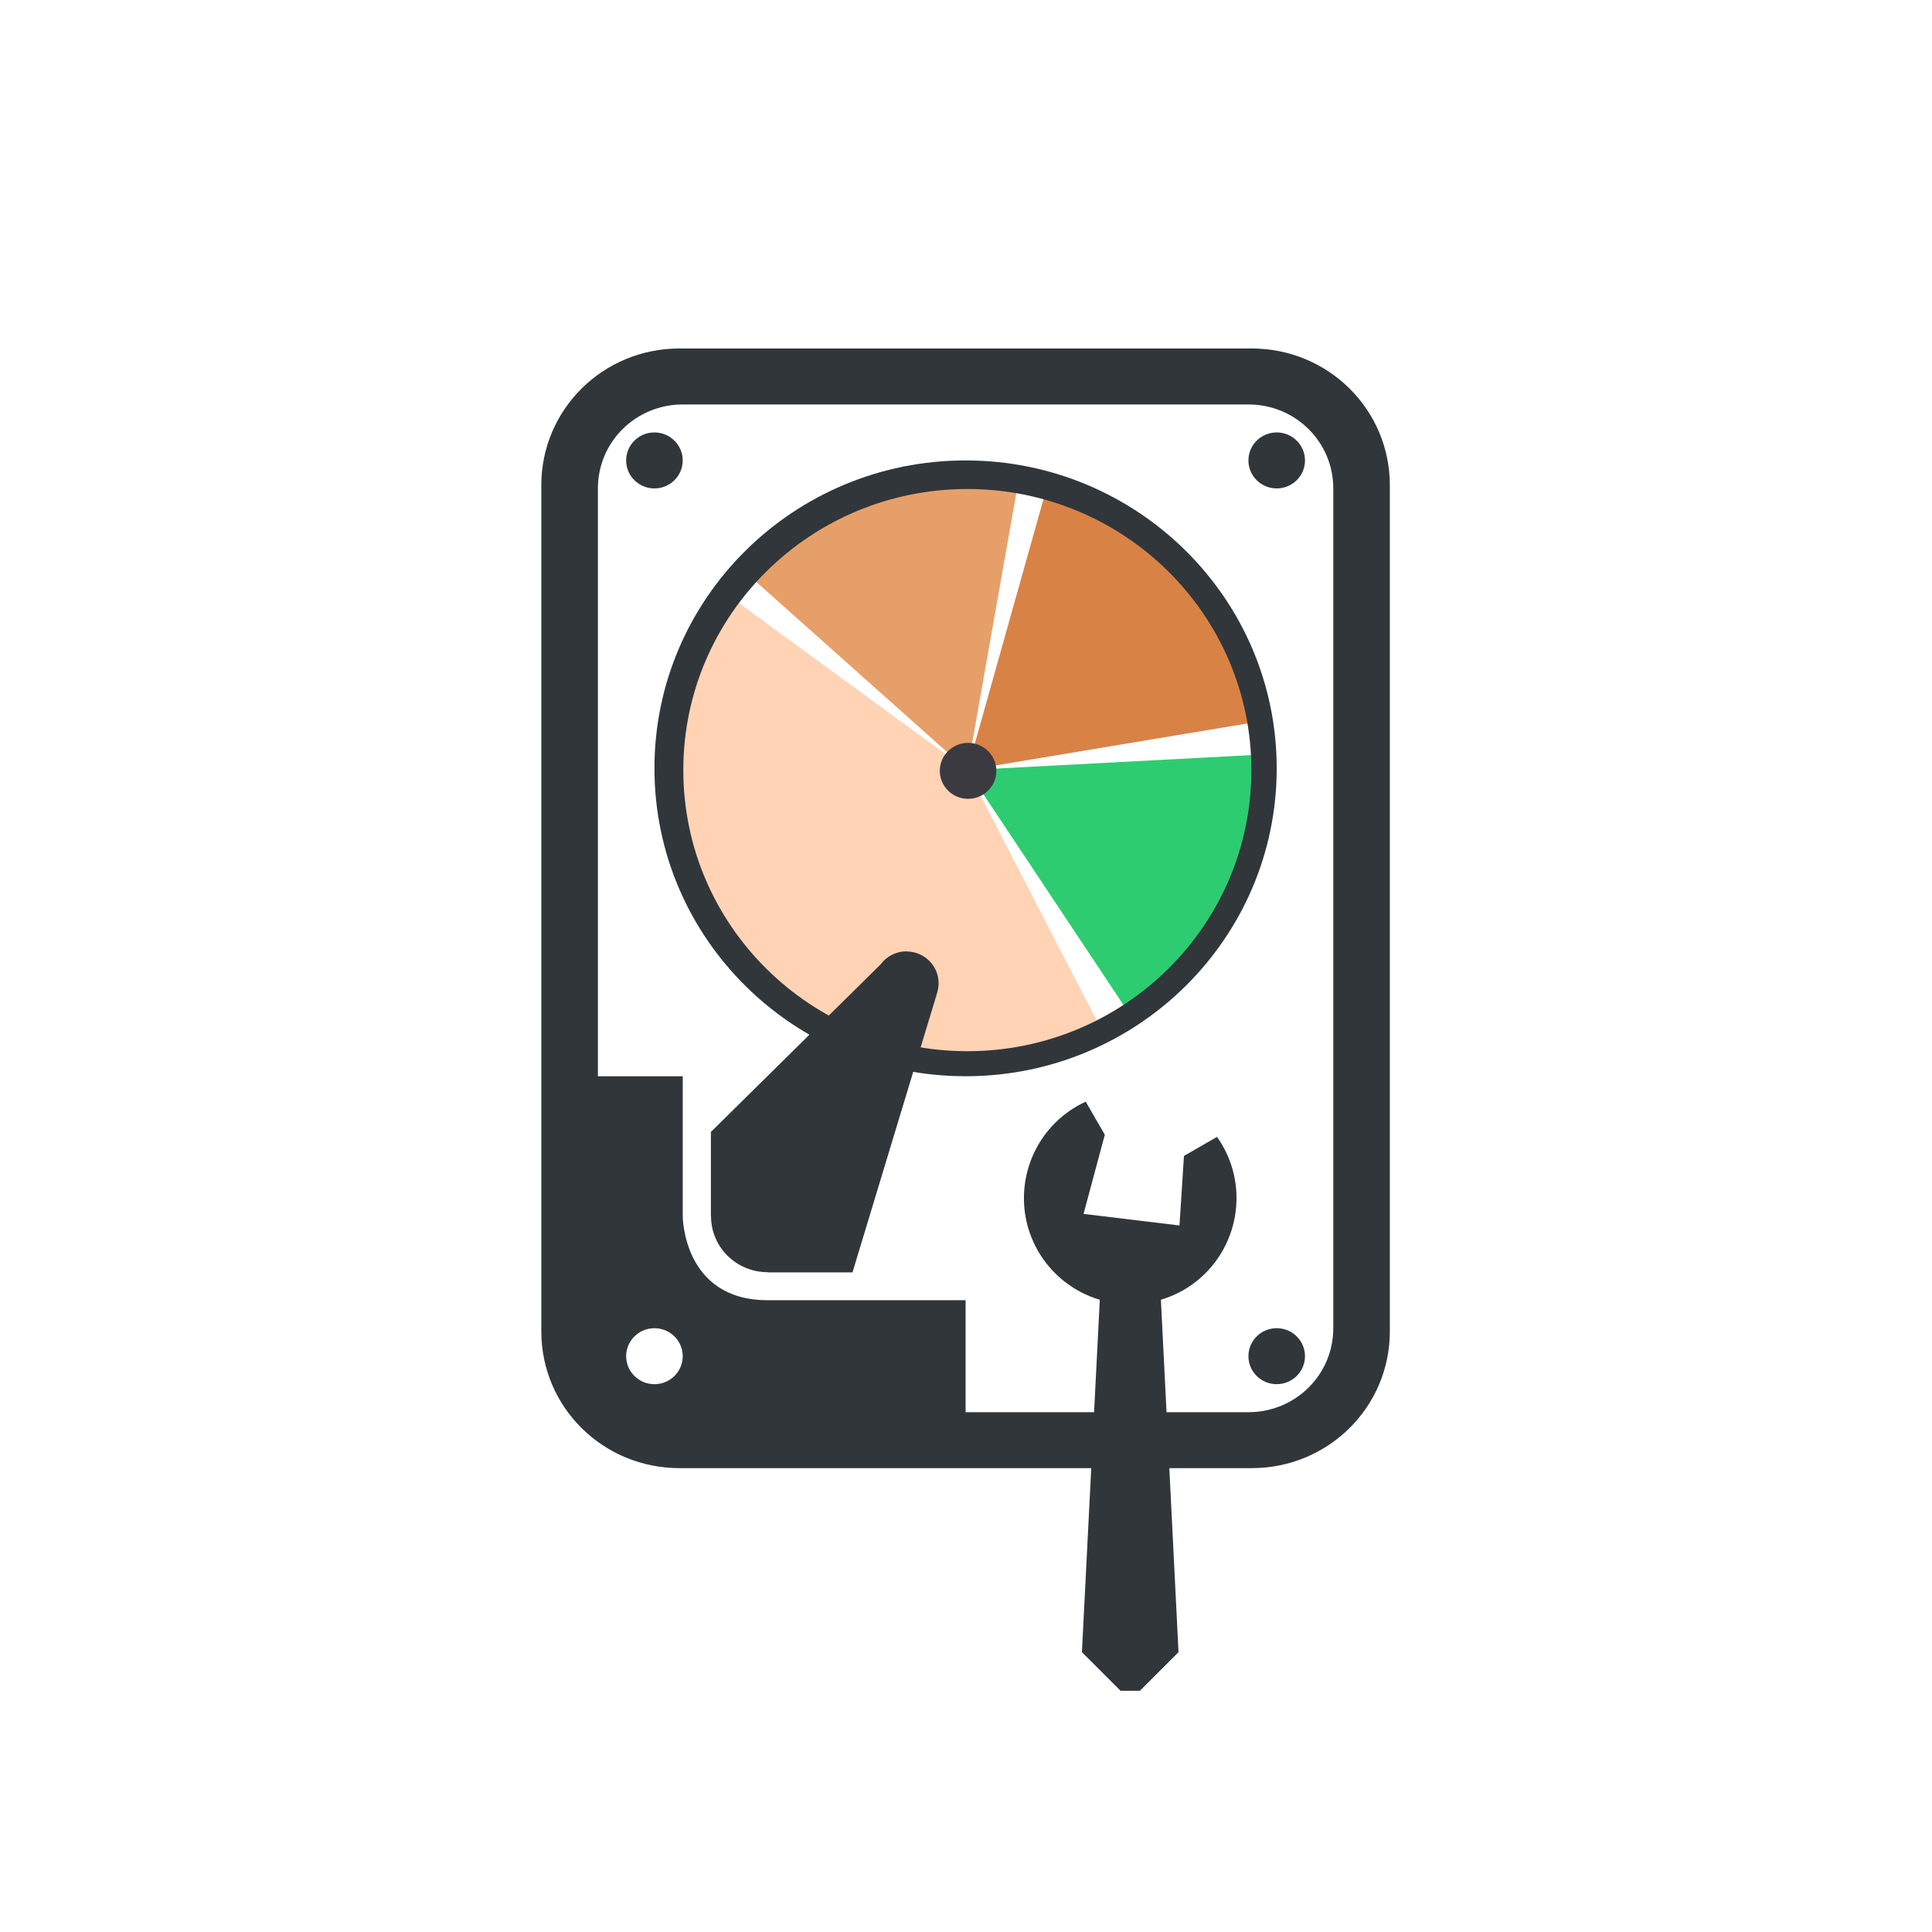
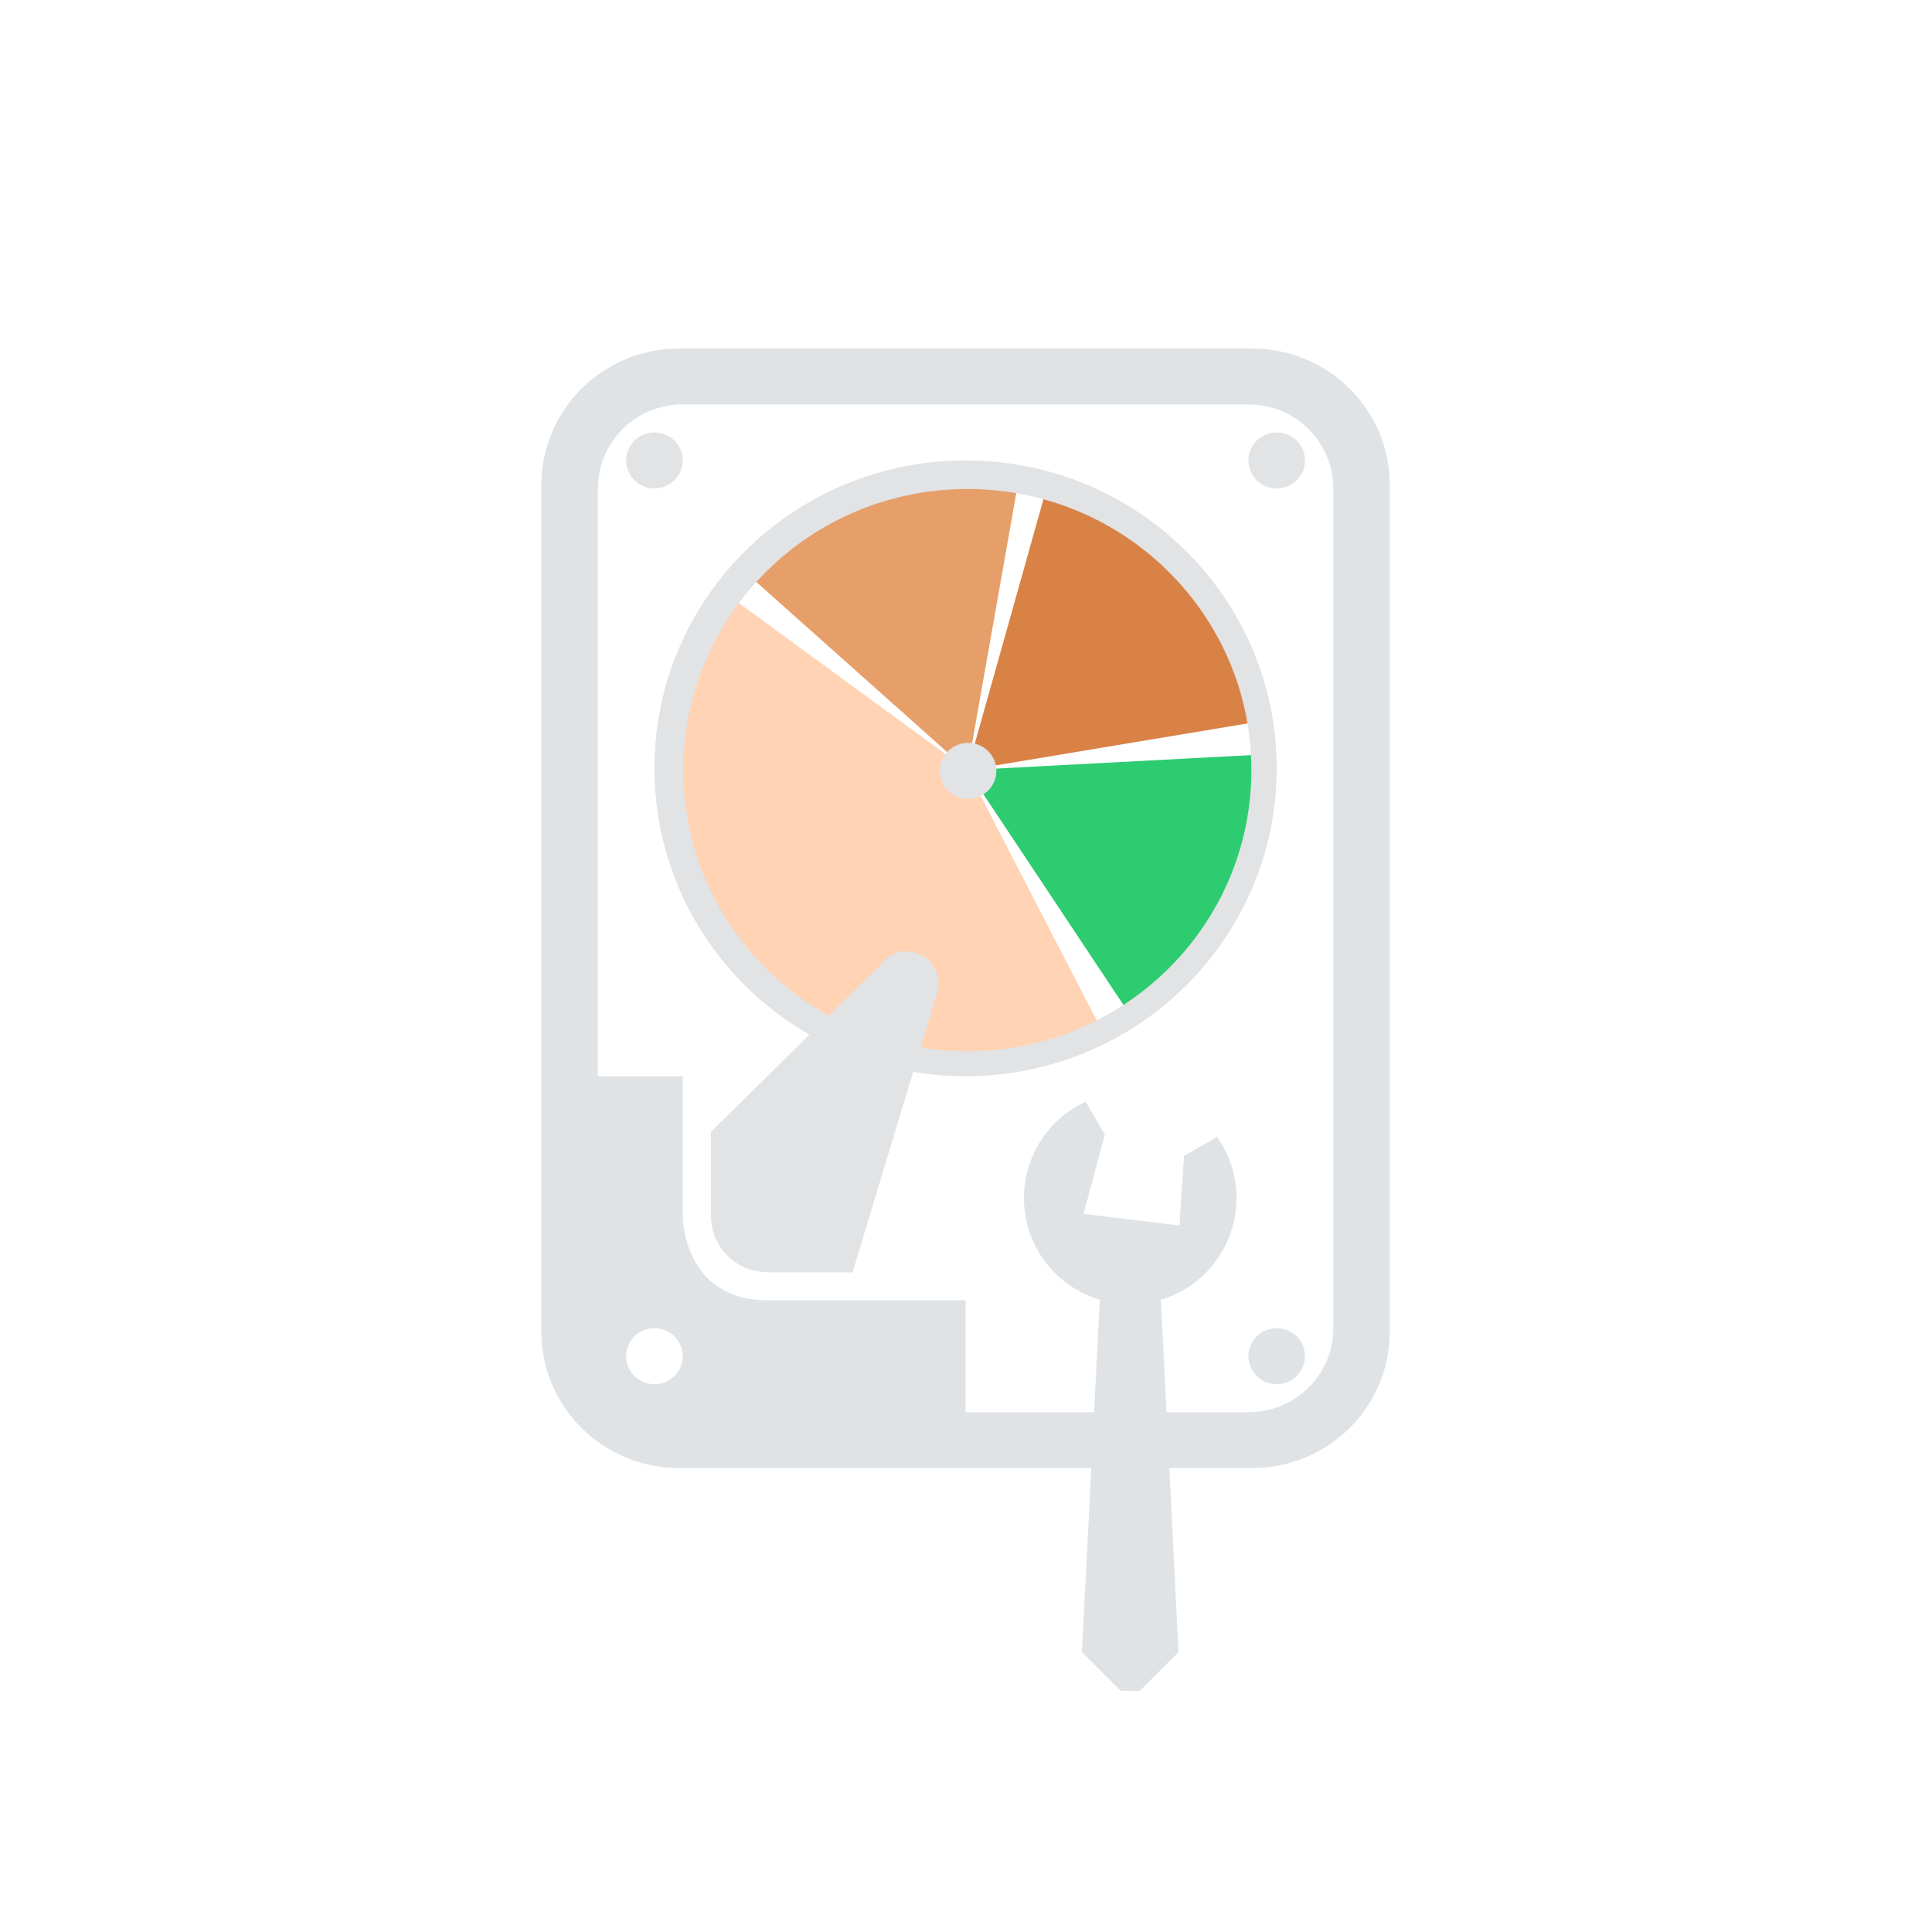
<svg xmlns="http://www.w3.org/2000/svg" width="100" height="100" viewBox="0 0 100 100" id="svg2" version="1.1">
  <defs id="defs4">
    <clipPath clipPathUnits="userSpaceOnUse" id="clipPath4376-6">
      <ellipse style="opacity:1;fill:#67a100;fill-opacity:1;stroke:none;stroke-width:2;stroke-miterlimit:4;stroke-dasharray:none;stroke-opacity:1" id="ellipse4378-8" cx="50" cy="992.862" rx="21" ry="20.5" />
    </clipPath>
    <clipPath clipPathUnits="userSpaceOnUse" id="clipPath4382-2">
      <ellipse style="opacity:1;fill:#67a100;fill-opacity:1;stroke:none;stroke-width:2;stroke-miterlimit:4;stroke-dasharray:none;stroke-opacity:1" id="ellipse4384-3" cx="50" cy="992.862" rx="21" ry="21.5" />
    </clipPath>
    <clipPath clipPathUnits="userSpaceOnUse" id="clipPath4394-6">
      <circle style="opacity:1;fill:#67a100;fill-opacity:1;stroke:none;stroke-width:2;stroke-miterlimit:4;stroke-dasharray:none;stroke-opacity:1" id="circle4396-1" cx="50" cy="992.362" r="21" />
    </clipPath>
    <clipPath clipPathUnits="userSpaceOnUse" id="clipPath4388-9">
      <circle style="opacity:1;fill:#67a100;fill-opacity:1;stroke:none;stroke-width:2;stroke-miterlimit:4;stroke-dasharray:none;stroke-opacity:1" id="circle4390-9" cx="50" cy="992.362" r="21" />
    </clipPath>
    <clipPath clipPathUnits="userSpaceOnUse" id="clipPath4382-6">
      <ellipse style="opacity:1;fill:#67a100;fill-opacity:1;stroke:none;stroke-width:2;stroke-miterlimit:4;stroke-dasharray:none;stroke-opacity:1" id="ellipse4384-7" cx="50" cy="992.862" rx="21" ry="21.5" />
    </clipPath>
    <clipPath clipPathUnits="userSpaceOnUse" id="clipPath4394-1">
      <circle style="opacity:1;fill:#67a100;fill-opacity:1;stroke:none;stroke-width:2;stroke-miterlimit:4;stroke-dasharray:none;stroke-opacity:1" id="circle4396-7" cx="50" cy="992.362" r="21" />
    </clipPath>
    <clipPath clipPathUnits="userSpaceOnUse" id="clipPath4388-6">
      <circle style="opacity:1;fill:#67a100;fill-opacity:1;stroke:none;stroke-width:2;stroke-miterlimit:4;stroke-dasharray:none;stroke-opacity:1" id="circle4390-1" cx="50" cy="992.362" r="21" />
    </clipPath>
    <clipPath clipPathUnits="userSpaceOnUse" id="clipPath4376-1">
      <ellipse style="opacity:1;fill:#67a100;fill-opacity:1;stroke:none;stroke-width:2;stroke-miterlimit:4;stroke-dasharray:none;stroke-opacity:1" id="ellipse4378-3" cx="50" cy="992.862" rx="21" ry="20.5" />
    </clipPath>
    <clipPath clipPathUnits="userSpaceOnUse" id="clipPath4955">
      <rect style="opacity:1;fill:#f33600;fill-opacity:1;stroke:none;stroke-width:2.8;stroke-linejoin:round;stroke-miterlimit:4;stroke-dasharray:none;stroke-opacity:1" id="rect4957" width="60" height="25" x="20" y="990.362" ry="3" />
    </clipPath>
    <clipPath clipPathUnits="userSpaceOnUse" id="clipPath4962">
      <circle style="opacity:1;fill:#f33600;fill-opacity:1;stroke:none;stroke-width:2.8;stroke-linejoin:round;stroke-miterlimit:4;stroke-dasharray:none;stroke-opacity:1" id="circle4964" cx="50" cy="44" r="15" />
    </clipPath>
  </defs>
  <g id="layer1" transform="translate(0,-952.3622)">
-     <path style="fill:none;fill-rule:evenodd;stroke:#000000;stroke-width:1px;stroke-linecap:butt;stroke-linejoin:miter;stroke-opacity:1" d="m -600,752.362 0,0" id="path4763" />
+     <path style="fill:none;fill-rule:evenodd;stroke:#000000;stroke-width:1px;stroke-linecap:butt;stroke-linejoin:miter;stroke-opacity:1" d="m -600,752.362 v 0" id="path4763" />
    <g id="g4223">
      <path transform="matrix(0.7350796,0,0,0.7274663,13.31575,270.3128)" clip-path="none" id="path4358" d="m 50,992.362 5.677,-20.416 8.206,4.682 4.258,5.334 2.574,6.914 z" style="fill:#d98246;fill-opacity:1;fill-rule:evenodd;stroke:none;stroke-width:1px;stroke-linecap:butt;stroke-linejoin:miter;stroke-opacity:1" />
      <path transform="matrix(0.7350796,0,0,0.7274663,13.31575,270.3128)" clip-path="none" id="path4360" d="m 50,992.362 3.677,-21.023 -10.523,1.061 -8.788,5.878 z" style="fill:#e69f69;fill-opacity:1;fill-rule:evenodd;stroke:none;stroke-width:1px;stroke-linecap:butt;stroke-linejoin:miter;stroke-opacity:1" />
      <path transform="matrix(0.7350796,0,0,0.7274663,13.31575,270.3128)" clip-path="none" id="path4362" d="m 50,992.362 -17.212,-12.719 -3.76,10.962 2.541,12.271 4.918,5.481 12.573,5.149 10.497,-2.453 z" style="opacity:1;fill:#ffd3b4;fill-opacity:1;fill-rule:evenodd;stroke:none;stroke-width:1px;stroke-linecap:butt;stroke-linejoin:miter;stroke-opacity:1" />
      <path transform="matrix(0.7350796,0,0,0.7274663,13.31575,270.3128)" clip-path="none" id="path4364" d="m 50,992.362 11.677,17.752 7.573,-8.818 1.744,-10.056 z" style="fill:#2ecc71;fill-opacity:1;fill-rule:evenodd;stroke:none;stroke-width:1px;stroke-linecap:butt;stroke-linejoin:miter;stroke-opacity:1" />
-       <path style="opacity:1;fill:#31363b;fill-opacity:1;stroke:none;stroke-width:2;stroke-miterlimit:4;stroke-dasharray:none;stroke-opacity:1" d="m 49.978,976.194 a 16.104,15.938 0 0 0 -16.104,15.937 16.104,15.938 0 0 0 16.104,15.937 16.104,15.938 0 0 0 16.104,-15.937 16.104,15.938 0 0 0 -16.104,-15.937 z m 0.092,1.479 A 14.702,14.549 0 0 1 64.771,992.223 14.702,14.549 0 0 1 50.07,1006.772 14.702,14.549 0 0 1 35.368,992.223 14.702,14.549 0 0 1 50.07,977.674 Z" id="path4205-5" />
-       <path id="rect4196-3" d="m 35.172,970.399 c -3.964,0 -7.154,3.158 -7.154,7.08 l 0,43.794 c 0,3.923 3.191,7.08 7.154,7.08 l 29.612,0 c 3.964,0 7.154,-3.158 7.154,-7.08 l 0,-43.794 c 0,-3.923 -3.191,-7.08 -7.154,-7.08 l -29.612,0 z m 0.166,2.898 29.281,0 c 2.433,0 4.392,1.939 4.392,4.347 l 0,43.466 c 0,2.408 -1.959,4.347 -4.392,4.347 l -14.64,0 0,-5.796 -4.392,0 -5.856,0 c -4.392,0 -4.392,-4.347 -4.392,-4.347 l 0,-7.244 -1.464,0 -2.928,0 0,-30.426 c 0,-2.408 1.959,-4.347 4.392,-4.347 z m -1.464,47.813 a 1.464,1.449 0 0 1 1.464,1.449 1.464,1.449 0 0 1 -1.464,1.449 1.464,1.449 0 0 1 -1.464,-1.449 1.464,1.449 0 0 1 1.464,-1.449 z" style="opacity:1;fill:#31363b;fill-opacity:1;stroke:none;stroke-width:2;stroke-miterlimit:4;stroke-dasharray:none;stroke-opacity:1" />
-       <ellipse ry="1.449" rx="1.464" cy="976.194" cx="33.873" id="path4212-4" style="opacity:1;fill:#31363b;fill-opacity:1;stroke:none;stroke-width:2;stroke-miterlimit:4;stroke-dasharray:none;stroke-opacity:1" />
-       <ellipse ry="1.449" rx="1.464" cy="976.194" cx="66.082" id="path4214-4" style="opacity:1;fill:#31363b;fill-opacity:1;stroke:none;stroke-width:2;stroke-miterlimit:4;stroke-dasharray:none;stroke-opacity:1" />
-       <ellipse ry="1.449" rx="1.464" cy="992.261" cx="50.108" id="path4216-6" style="opacity:1;fill:#3b3a40;fill-opacity:1;stroke:none;stroke-width:2;stroke-miterlimit:4;stroke-dasharray:none;stroke-opacity:1" />
-       <path id="path4224-1" d="m 46.924,1001.603 a 1.66,1.643 0 0 0 -1.344,0.676 l -8.784,8.673 0,2.917 0,1.449 0.006,0 a 2.928,2.898 0 0 0 2.922,2.892 l 0,0.01 1.464,0 2.937,0 4.389,-14.494 -0.003,0 a 1.66,1.643 0 0 0 0.071,-0.475 1.66,1.643 0 0 0 -1.658,-1.641 z" style="opacity:1;fill:#31363b;fill-opacity:1;stroke:none;stroke-width:2;stroke-miterlimit:4;stroke-dasharray:none;stroke-opacity:1" />
-       <ellipse ry="1.449" rx="1.464" cy="1022.558" cx="66.082" id="path4231-2" style="opacity:1;fill:#31363b;fill-opacity:1;stroke:none;stroke-width:2;stroke-miterlimit:4;stroke-dasharray:none;stroke-opacity:1" />
-       <path id="path5232" d="m 56.195,1009.386 a 5.5,5.5 0 0 0 -0.445,0.227 5.5,5.5 0 0 0 -2.014,7.514 5.5,5.5 0 0 0 3.189,2.512 L 56,1037.877 l 2,2 1,0 2,-2 -0.912,-18.24 a 5.5,5.5 0 0 0 1.162,-0.496 5.5,5.5 0 0 0 2.014,-7.514 5.5,5.5 0 0 0 -0.273,-0.42 l -1.709,0.986 -0.232,3.6 -4.965,-0.6 1.1,-4.098 -0.988,-1.709 z" style="fill:#31363b;fill-opacity:1;fill-rule:evenodd;stroke:none;stroke-width:1px;stroke-linecap:butt;stroke-linejoin:miter;stroke-opacity:1" />
+       <path style="opacity:1;fill:#e1e3e5;fill-opacity:1;stroke:none;stroke-width:2;stroke-miterlimit:4;stroke-dasharray:none;stroke-opacity:1" d="m 49.978,976.194 a 16.104,15.938 0 0 0 -16.104,15.937 16.104,15.938 0 0 0 16.104,15.937 16.104,15.938 0 0 0 16.104,-15.937 16.104,15.938 0 0 0 -16.104,-15.937 z m 0.092,1.479 A 14.702,14.549 0 0 1 64.771,992.223 14.702,14.549 0 0 1 50.07,1006.772 14.702,14.549 0 0 1 35.368,992.223 14.702,14.549 0 0 1 50.07,977.674 Z" id="path4205-5" />
+       <path id="rect4196-3" d="m 35.172,970.399 c -3.964,0 -7.154,3.158 -7.154,7.08 l 0,43.794 c 0,3.923 3.191,7.08 7.154,7.08 l 29.612,0 c 3.964,0 7.154,-3.158 7.154,-7.08 l 0,-43.794 c 0,-3.923 -3.191,-7.08 -7.154,-7.08 l -29.612,0 z m 0.166,2.898 29.281,0 c 2.433,0 4.392,1.939 4.392,4.347 l 0,43.466 c 0,2.408 -1.959,4.347 -4.392,4.347 l -14.64,0 0,-5.796 -4.392,0 -5.856,0 c -4.392,0 -4.392,-4.347 -4.392,-4.347 l 0,-7.244 -1.464,0 -2.928,0 0,-30.426 c 0,-2.408 1.959,-4.347 4.392,-4.347 z m -1.464,47.813 a 1.464,1.449 0 0 1 1.464,1.449 1.464,1.449 0 0 1 -1.464,1.449 1.464,1.449 0 0 1 -1.464,-1.449 1.464,1.449 0 0 1 1.464,-1.449 z" style="opacity:1;fill:#e0e3e6;fill-opacity:1;stroke:none;stroke-width:2;stroke-miterlimit:4;stroke-dasharray:none;stroke-opacity:1" />
+       <ellipse ry="1.449" rx="1.464" cy="976.194" cx="33.873" id="path4212-4" style="opacity:1;fill:#e1e3e5;fill-opacity:1;stroke:none;stroke-width:2;stroke-miterlimit:4;stroke-dasharray:none;stroke-opacity:1" />
+       <ellipse ry="1.449" rx="1.464" cy="976.194" cx="66.082" id="path4214-4" style="opacity:1;fill:#e1e3e5;fill-opacity:1;stroke:none;stroke-width:2;stroke-miterlimit:4;stroke-dasharray:none;stroke-opacity:1" />
+       <ellipse ry="1.449" rx="1.464" cy="992.261" cx="50.108" id="path4216-6" style="opacity:1;fill:#e1e3e5;fill-opacity:1;stroke:none;stroke-width:2;stroke-miterlimit:4;stroke-dasharray:none;stroke-opacity:1" />
+       <path id="path4224-1" d="m 46.924,1001.603 a 1.66,1.643 0 0 0 -1.344,0.676 l -8.784,8.673 0,2.917 0,1.449 0.006,0 a 2.928,2.898 0 0 0 2.922,2.892 l 0,0.01 1.464,0 2.937,0 4.389,-14.494 -0.003,0 a 1.66,1.643 0 0 0 0.071,-0.475 1.66,1.643 0 0 0 -1.658,-1.641 z" style="opacity:1;fill:#e1e3e5;fill-opacity:1;stroke:none;stroke-width:2;stroke-miterlimit:4;stroke-dasharray:none;stroke-opacity:1" />
+       <ellipse ry="1.449" rx="1.464" cy="1022.558" cx="66.082" id="path4231-2" style="opacity:1;fill:#e0e3e6;fill-opacity:1;stroke:none;stroke-width:2;stroke-miterlimit:4;stroke-dasharray:none;stroke-opacity:1" />
+       <path id="path5232" d="m 56.195,1009.386 a 5.5,5.5 0 0 0 -0.445,0.227 5.5,5.5 0 0 0 -2.014,7.514 5.5,5.5 0 0 0 3.189,2.512 L 56,1037.877 l 2,2 1,0 2,-2 -0.912,-18.24 a 5.5,5.5 0 0 0 1.162,-0.496 5.5,5.5 0 0 0 2.014,-7.514 5.5,5.5 0 0 0 -0.273,-0.42 l -1.709,0.986 -0.232,3.6 -4.965,-0.6 1.1,-4.098 -0.988,-1.709 z" style="fill:#e0e3e6;fill-opacity:1;fill-rule:evenodd;stroke:none;stroke-width:1px;stroke-linecap:butt;stroke-linejoin:miter;stroke-opacity:1" />
    </g>
  </g>
</svg>
